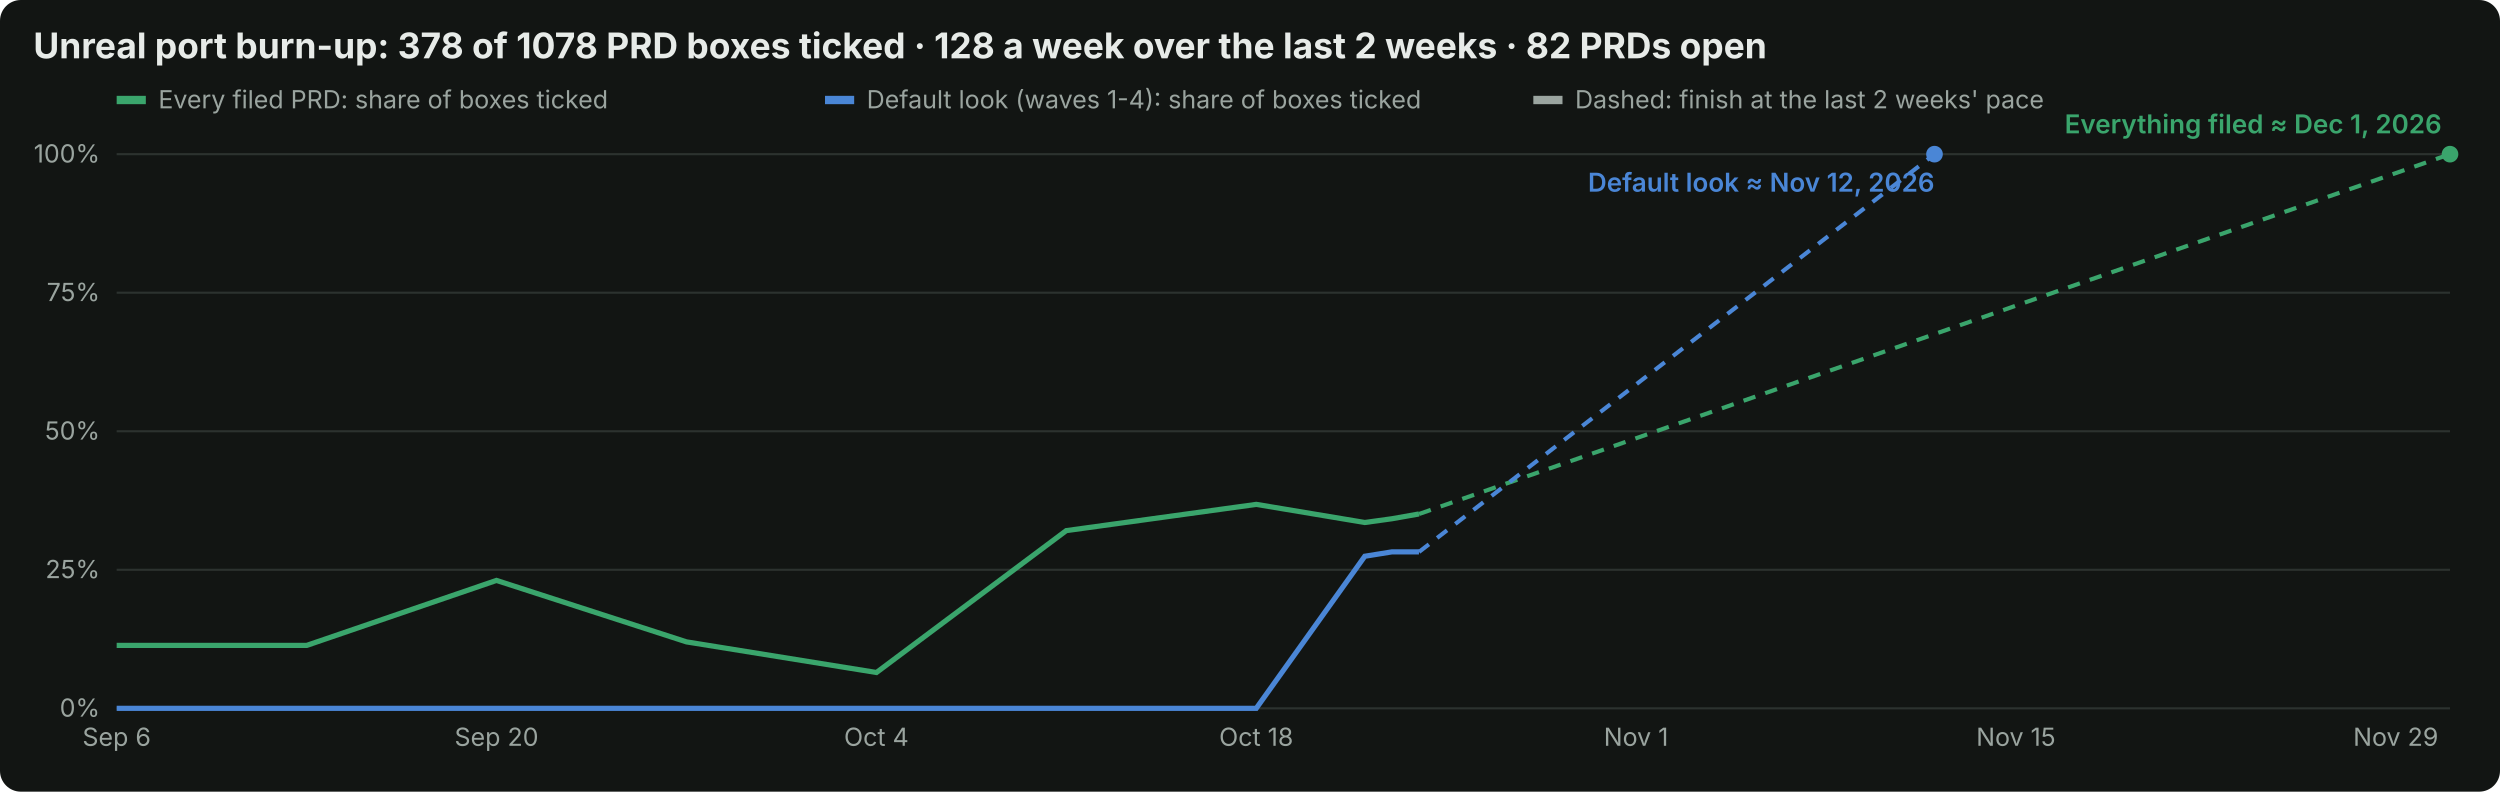
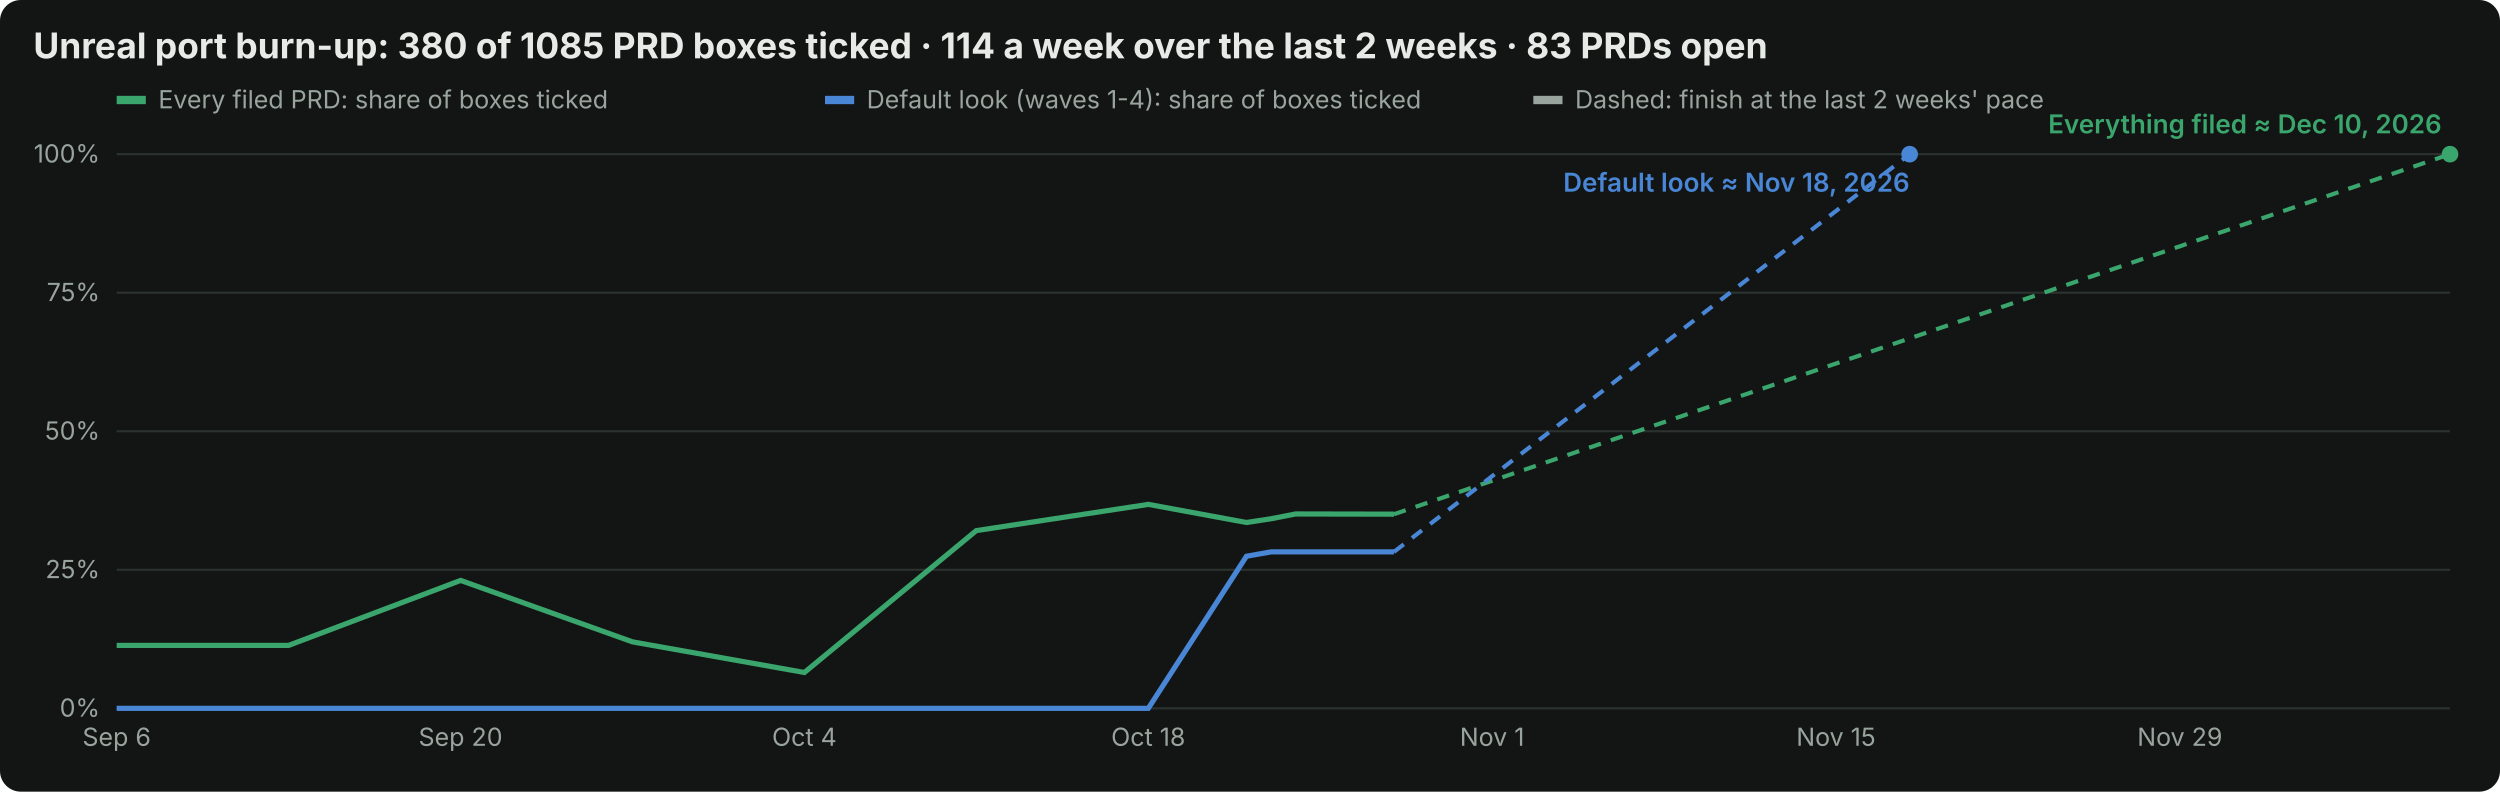
<svg xmlns="http://www.w3.org/2000/svg" viewBox="0 0 1200 380" width="1200" height="380" font-family="system-ui, -apple-system, Segoe UI, sans-serif">
  <style>.h{fill:#e7ebe8;font-size:17px;font-weight:700}.t{fill:#9aa49f;font-size:12px}.e{font-size:12.5px;font-weight:600}</style>
  <rect width="1200" height="380" rx="10" fill="#121513" />
-   <text x="16" y="28" class="h">Unreal port burn-up: 378 of 1078 PRD boxes ticked · 128 a week over the last 2 weeks · 82 PRDs open</text>
+   <text x="16" y="28" class="h">Unreal port burn-up: 380 of 1085 PRD boxes ticked · 114 a week over the last 2 weeks · 83 PRDs open</text>
  <rect x="56" y="46" width="14" height="4" fill="#3aa56c" />
  <text x="76" y="52" class="t">Every filed PRD: share of boxes ticked</text>
  <rect x="396" y="46" width="14" height="4" fill="#4a86d6" />
  <text x="416" y="52" class="t">Default look (waves 1-4): share of boxes ticked</text>
  <rect x="736" y="46" width="14" height="4" fill="#9aa49f" />
  <text x="756" y="52" class="t">Dashed: finish at the last 2 weeks' pace</text>
  <line x1="56" x2="1176" y1="340" y2="340" stroke="#2c322f" />
  <text x="48" y="344" class="t" text-anchor="end">0%</text>
  <line x1="56" x2="1176" y1="273.5" y2="273.5" stroke="#2c322f" />
  <text x="48" y="277.5" class="t" text-anchor="end">25%</text>
  <line x1="56" x2="1176" y1="207" y2="207" stroke="#2c322f" />
  <text x="48" y="211" class="t" text-anchor="end">50%</text>
  <line x1="56" x2="1176" y1="140.5" y2="140.5" stroke="#2c322f" />
  <text x="48" y="144.5" class="t" text-anchor="end">75%</text>
  <line x1="56" x2="1176" y1="74" y2="74" stroke="#2c322f" />
  <text x="48" y="78" class="t" text-anchor="end">100%</text>
  <text x="56" y="358" class="t" text-anchor="middle">Sep 6</text>
-   <text x="238.326" y="358" class="t" text-anchor="middle">Sep 20</text>
-   <text x="420.651" y="358" class="t" text-anchor="middle">Oct 4</text>
-   <text x="602.977" y="358" class="t" text-anchor="middle">Oct 18</text>
-   <text x="785.302" y="358" class="t" text-anchor="middle">Nov 1</text>
-   <text x="967.628" y="358" class="t" text-anchor="middle">Nov 15</text>
-   <text x="1149.953" y="358" class="t" text-anchor="middle">Nov 29</text>
-   <path d="M56.0,309.8L147.2,309.8L238.3,278.6L329.5,308.1L420.7,322.8L511.8,254.7L603.0,242.1L655.1,250.8L668.1,249.0L681.1,246.7" stroke="#3aa56c" stroke-width="2.5" fill="none" />
-   <path d="M56.0,340.0L147.2,340.0L238.3,340.0L329.5,340.0L420.7,340.0L511.8,340.0L603.0,340.0L655.1,267.0L668.1,264.9L681.1,264.9" stroke="#4a86d6" stroke-width="2.5" fill="none" />
-   <path d="M681.116,246.727L1176,74" stroke="#3aa56c" stroke-width="2" stroke-dasharray="6 5" fill="none" />
+   <text x="221.053" y="358" class="t" text-anchor="middle">Sep 20</text>
+   <text x="386.105" y="358" class="t" text-anchor="middle">Oct 4</text>
+   <text x="551.158" y="358" class="t" text-anchor="middle">Oct 18</text>
+   <text x="716.211" y="358" class="t" text-anchor="middle">Nov 1</text>
+   <text x="881.263" y="358" class="t" text-anchor="middle">Nov 15</text>
+   <text x="1046.316" y="358" class="t" text-anchor="middle">Nov 29</text>
+   <path d="M56.0,309.8L138.5,309.8L221.1,278.6L303.6,308.1L386.1,322.8L468.6,254.7L551.2,242.1L598.3,250.8L610.1,249.0L621.9,246.7L669.1,246.8" stroke="#3aa56c" stroke-width="2.5" fill="none" />
+   <path d="M56.0,340.0L138.5,340.0L221.1,340.0L303.6,340.0L386.1,340.0L468.6,340.0L551.2,340.0L598.3,267.0L610.1,264.9L621.9,264.9L669.1,264.9" stroke="#4a86d6" stroke-width="2.5" fill="none" />
+   <path d="M669.053,246.839L1176,74" stroke="#3aa56c" stroke-width="2" stroke-dasharray="6 5" fill="none" />
  <circle cx="1176" cy="74" r="4" fill="#3aa56c" />
-   <text x="1172" y="64" class="e" fill="#3aa56c" text-anchor="end">Everything filed ≈ Dec 1, 2026</text>
-   <path d="M681.116,264.933L928.558,74" stroke="#4a86d6" stroke-width="2" stroke-dasharray="6 5" fill="none" />
-   <circle cx="928.558" cy="74" r="4" fill="#4a86d6" />
-   <text x="928.558" y="92" class="e" fill="#4a86d6" text-anchor="end">Default look ≈ Nov 12, 2026</text>
+   <text x="1172" y="64" class="e" fill="#3aa56c" text-anchor="end">Everything filed ≈ Dec 10, 2026</text>
+   <path d="M669.053,264.933L916.632,74" stroke="#4a86d6" stroke-width="2" stroke-dasharray="6 5" fill="none" />
+   <circle cx="916.632" cy="74" r="4" fill="#4a86d6" />
+   <text x="916.632" y="92" class="e" fill="#4a86d6" text-anchor="end">Default look ≈ Nov 18, 2026</text>
</svg>
